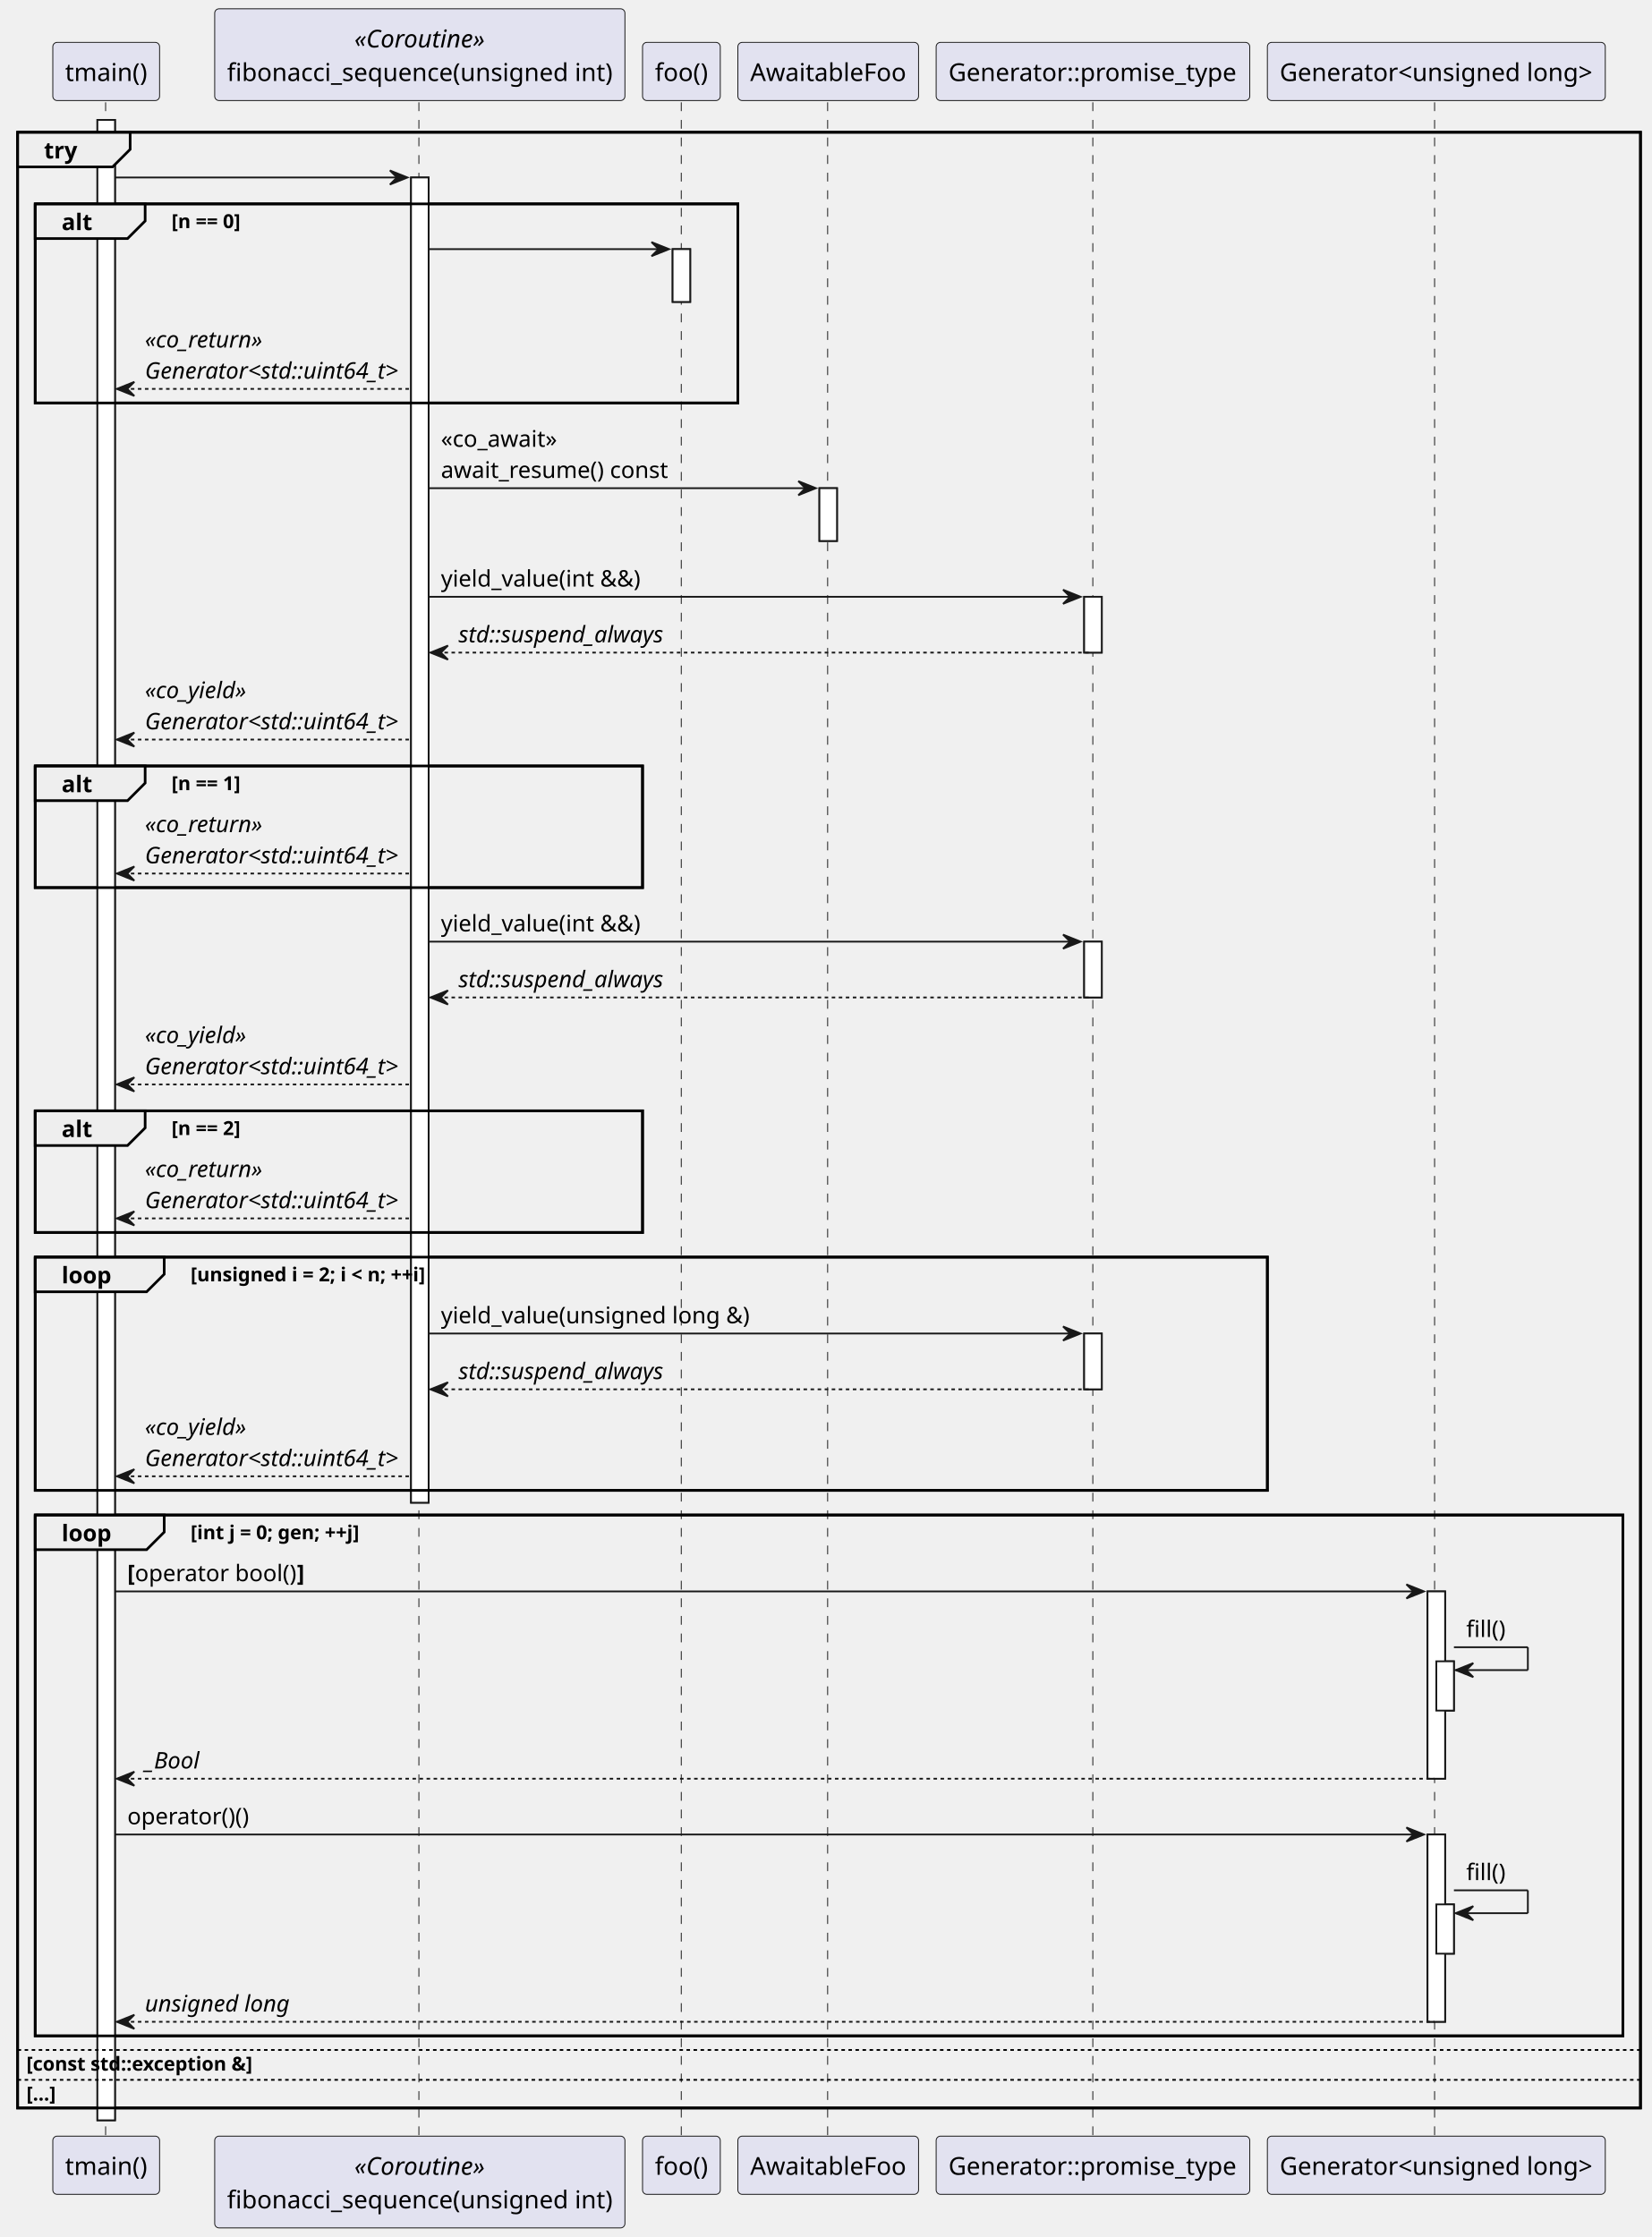
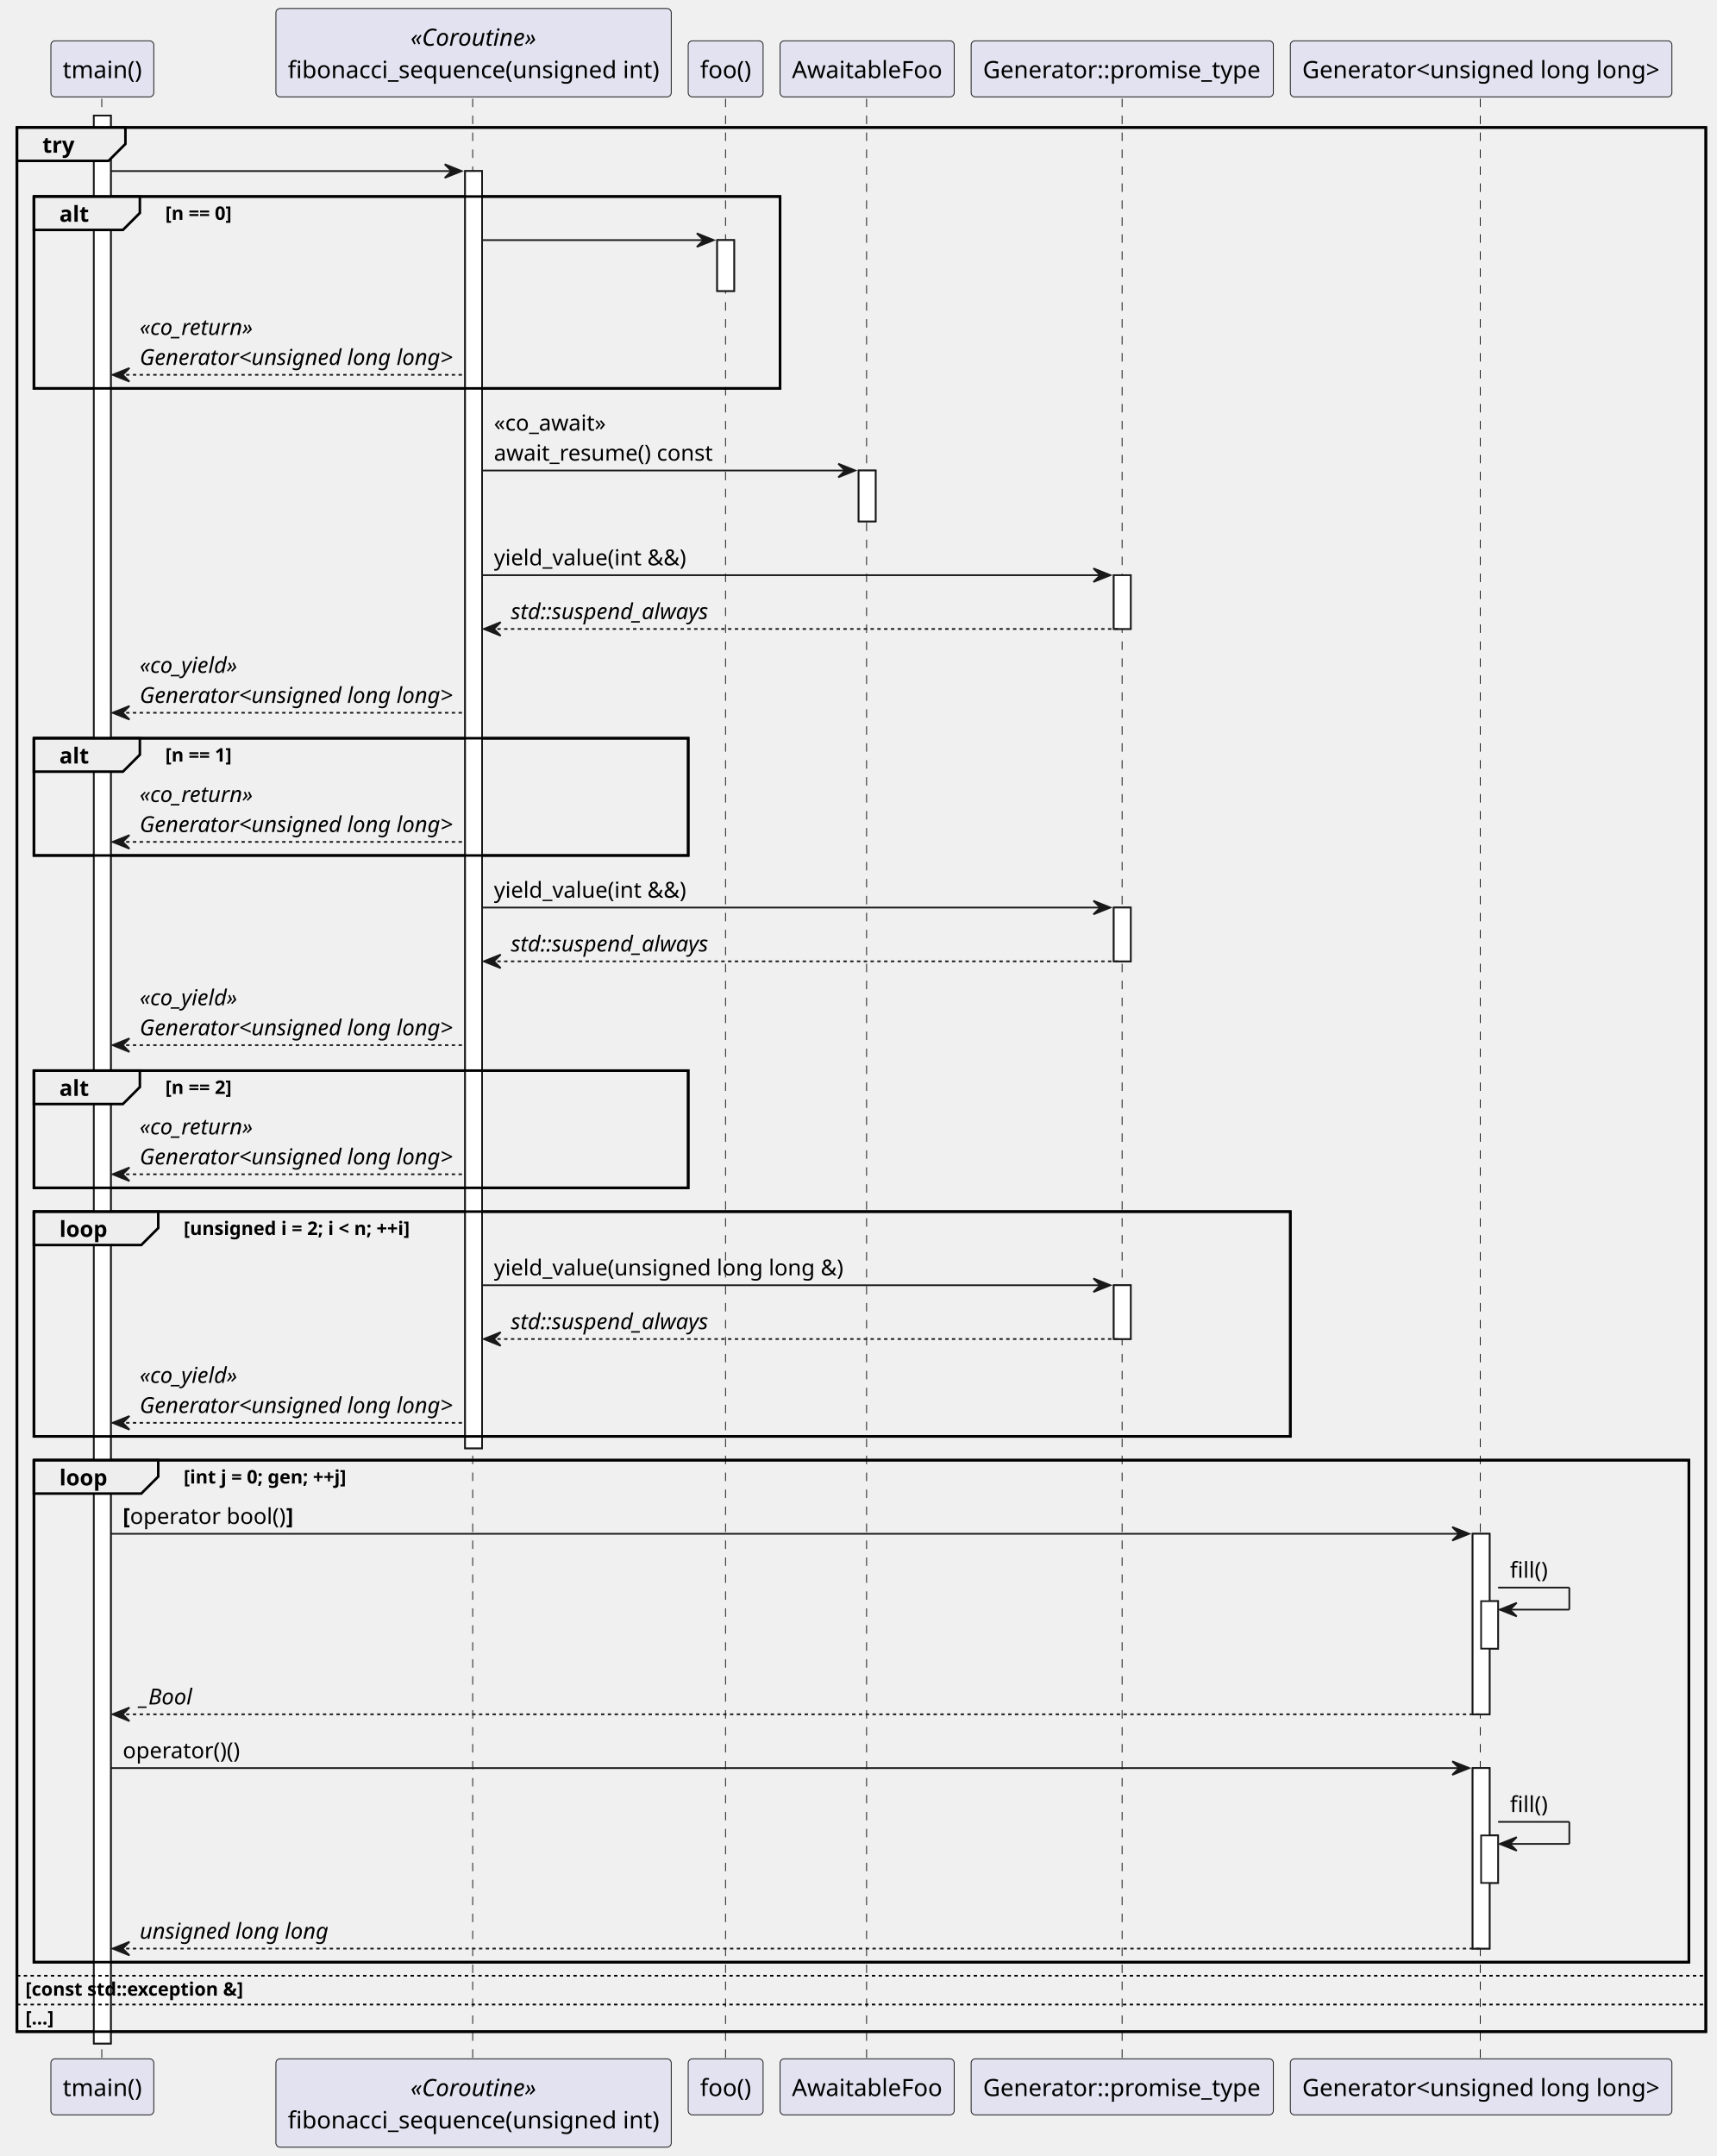
- <svg xmlns="http://www.w3.org/2000/svg" contentStyleType="text/css" data-diagram-type="SEQUENCE" height="1271px" preserveAspectRatio="none" style="width:938px;height:1271px;background:#FFFFFF;" version="1.1" viewBox="0 0 938 1271" width="938px" zoomAndPan="magnify">
+ <svg xmlns="http://www.w3.org/2000/svg" contentStyleType="text/css" data-diagram-type="SEQUENCE" height="1271px" preserveAspectRatio="none" style="width:1012px;height:1271px;background:#FFFFFF;" version="1.1" viewBox="0 0 1012 1271" width="1012px" zoomAndPan="magnify">
  <defs>
    <style type="text/css">a:hover { text-decoration: underline; }</style>
  </defs>
  <g>
    <g>
      <rect fill="#FFFFFF" height="1136.556" style="stroke:#181818;stroke-width:1;" width="10" x="55.331" y="68.136" />
    </g>
    <g>
-       <rect fill="#FFFFFF" height="752.944" style="stroke:#181818;stroke-width:1;" width="10" x="233.501" y="100.842" />
-     </g>
-     <g>
-       <rect fill="#FFFFFF" height="30" style="stroke:#181818;stroke-width:1;" width="10" x="382.108" y="141.548" />
-     </g>
-     <g>
-       <rect fill="#FFFFFF" height="30" style="stroke:#181818;stroke-width:1;" width="10" x="465.509" y="277.372" />
-     </g>
-     <g>
-       <rect fill="#FFFFFF" height="31.706" style="stroke:#181818;stroke-width:1;" width="10" x="615.915" y="339.078" />
-     </g>
-     <g>
-       <rect fill="#FFFFFF" height="31.706" style="stroke:#181818;stroke-width:1;" width="10" x="615.915" y="535.02" />
-     </g>
-     <g>
-       <rect fill="#FFFFFF" height="31.706" style="stroke:#181818;stroke-width:1;" width="10" x="615.915" y="757.668" />
-     </g>
-     <g>
-       <rect fill="#FFFFFF" height="106.412" style="stroke:#181818;stroke-width:1;" width="10" x="810.98" y="904.198" />
-     </g>
-     <g>
-       <rect fill="#FFFFFF" height="28" style="stroke:#181818;stroke-width:1;" width="10" x="815.98" y="943.904" />
-     </g>
-     <g>
-       <rect fill="#FFFFFF" height="106.412" style="stroke:#181818;stroke-width:1;" width="10" x="810.98" y="1042.316" />
-     </g>
-     <g>
-       <rect fill="#FFFFFF" height="28" style="stroke:#181818;stroke-width:1;" width="10" x="815.98" y="1082.022" />
-     </g>
-     <rect fill="transparent" height="1122.556" style="stroke:#000000;stroke-width:1.5;" width="921.964" x="10" y="75.136" />
-     <rect fill="transparent" height="113.118" style="stroke:#000000;stroke-width:1.5;" width="399.185" x="20" y="115.842" />
-     <rect fill="transparent" height="69.118" style="stroke:#000000;stroke-width:1.5;" width="345.03" x="20" y="435.196" />
-     <rect fill="transparent" height="69.118" style="stroke:#000000;stroke-width:1.5;" width="345.03" x="20" y="631.138" />
-     <rect fill="transparent" height="132.53" style="stroke:#000000;stroke-width:1.5;" width="699.997" x="20" y="714.256" />
-     <rect fill="transparent" height="295.942" style="stroke:#000000;stroke-width:1.5;" width="901.964" x="20" y="860.786" />
+       <rect fill="#FFFFFF" height="752.944" style="stroke:#181818;stroke-width:1;" width="10" x="274.191" y="100.842" />
+     </g>
+     <g>
+       <rect fill="#FFFFFF" height="30" style="stroke:#181818;stroke-width:1;" width="10" x="422.798" y="141.548" />
+     </g>
+     <g>
+       <rect fill="#FFFFFF" height="30" style="stroke:#181818;stroke-width:1;" width="10" x="506.199" y="277.372" />
+     </g>
+     <g>
+       <rect fill="#FFFFFF" height="31.706" style="stroke:#181818;stroke-width:1;" width="10" x="656.605" y="339.078" />
+     </g>
+     <g>
+       <rect fill="#FFFFFF" height="31.706" style="stroke:#181818;stroke-width:1;" width="10" x="656.605" y="535.02" />
+     </g>
+     <g>
+       <rect fill="#FFFFFF" height="31.706" style="stroke:#181818;stroke-width:1;" width="10" x="656.605" y="757.668" />
+     </g>
+     <g>
+       <rect fill="#FFFFFF" height="106.412" style="stroke:#181818;stroke-width:1;" width="10" x="868.162" y="904.198" />
+     </g>
+     <g>
+       <rect fill="#FFFFFF" height="28" style="stroke:#181818;stroke-width:1;" width="10" x="873.162" y="943.904" />
+     </g>
+     <g>
+       <rect fill="#FFFFFF" height="106.412" style="stroke:#181818;stroke-width:1;" width="10" x="868.162" y="1042.316" />
+     </g>
+     <g>
+       <rect fill="#FFFFFF" height="28" style="stroke:#181818;stroke-width:1;" width="10" x="873.162" y="1082.022" />
+     </g>
+     <rect fill="transparent" height="1122.556" style="stroke:#000000;stroke-width:1.5;" width="995.638" x="10" y="75.136" />
+     <rect fill="transparent" height="113.118" style="stroke:#000000;stroke-width:1.5;" width="439.875" x="20" y="115.842" />
+     <rect fill="transparent" height="69.118" style="stroke:#000000;stroke-width:1.5;" width="385.72" x="20" y="435.196" />
+     <rect fill="transparent" height="69.118" style="stroke:#000000;stroke-width:1.5;" width="385.72" x="20" y="631.138" />
+     <rect fill="transparent" height="132.53" style="stroke:#000000;stroke-width:1.5;" width="740.687" x="20" y="714.256" />
+     <rect fill="transparent" height="295.942" style="stroke:#000000;stroke-width:1.5;" width="975.638" x="20" y="860.786" />
    <g>
      <rect fill="transparent" height="1156.556" width="8" x="56.331" y="58.136" />
      <line style="stroke:#181818;stroke-width:0.5;stroke-dasharray:5.0,5.0;" x1="60" x2="60" y1="58.136" y2="1214.692" />
    </g>
    <g>
-       <rect fill="transparent" height="1156.556" width="8" x="234.501" y="58.136" />
-       <line style="stroke:#181818;stroke-width:0.5;stroke-dasharray:5.0,5.0;" x1="237.972" x2="237.972" y1="58.136" y2="1214.692" />
-     </g>
-     <g>
-       <rect fill="transparent" height="1156.556" width="8" x="383.108" y="58.136" />
-       <line style="stroke:#181818;stroke-width:0.5;stroke-dasharray:5.0,5.0;" x1="387.03" x2="387.03" y1="58.136" y2="1214.692" />
-     </g>
-     <g>
-       <rect fill="transparent" height="1156.556" width="8" x="466.509" y="58.136" />
-       <line style="stroke:#181818;stroke-width:0.5;stroke-dasharray:5.0,5.0;" x1="470.185" x2="470.185" y1="58.136" y2="1214.692" />
-     </g>
-     <g>
-       <rect fill="transparent" height="1156.556" width="8" x="616.915" y="58.136" />
-       <line style="stroke:#181818;stroke-width:0.5;stroke-dasharray:5.0,5.0;" x1="620.833" x2="620.833" y1="58.136" y2="1214.692" />
-     </g>
-     <g>
-       <rect fill="transparent" height="1156.556" width="8" x="811.98" y="58.136" />
-       <line style="stroke:#181818;stroke-width:0.5;stroke-dasharray:5.0,5.0;" x1="814.997" x2="814.997" y1="58.136" y2="1214.692" />
+       <rect fill="transparent" height="1156.556" width="8" x="275.191" y="58.136" />
+       <line style="stroke:#181818;stroke-width:0.5;stroke-dasharray:5.0,5.0;" x1="278.663" x2="278.663" y1="58.136" y2="1214.692" />
+     </g>
+     <g>
+       <rect fill="transparent" height="1156.556" width="8" x="423.798" y="58.136" />
+       <line style="stroke:#181818;stroke-width:0.5;stroke-dasharray:5.0,5.0;" x1="427.72" x2="427.72" y1="58.136" y2="1214.692" />
+     </g>
+     <g>
+       <rect fill="transparent" height="1156.556" width="8" x="507.199" y="58.136" />
+       <line style="stroke:#181818;stroke-width:0.5;stroke-dasharray:5.0,5.0;" x1="510.875" x2="510.875" y1="58.136" y2="1214.692" />
+     </g>
+     <g>
+       <rect fill="transparent" height="1156.556" width="8" x="657.605" y="58.136" />
+       <line style="stroke:#181818;stroke-width:0.5;stroke-dasharray:5.0,5.0;" x1="661.523" x2="661.523" y1="58.136" y2="1214.692" />
+     </g>
+     <g>
+       <rect fill="transparent" height="1156.556" width="8" x="869.162" y="58.136" />
+       <line style="stroke:#181818;stroke-width:0.5;stroke-dasharray:5.0,5.0;" x1="872.687" x2="872.687" y1="58.136" y2="1214.692" />
    </g>
    <rect fill="#E2E2F0" height="33.068" rx="2.5" ry="2.5" style="stroke:#181818;stroke-width:0.5;" width="60.662" x="30" y="24.068" />
    <text fill="#000000" font-family="sans-serif" font-size="14" lengthAdjust="spacing" textLength="46.662" x="37" y="46.034">tmain()</text>
    <rect fill="#E2E2F0" height="33.068" rx="2.5" ry="2.5" style="stroke:#181818;stroke-width:0.5;" width="60.662" x="30" y="1213.692" />
    <text fill="#000000" font-family="sans-serif" font-size="14" lengthAdjust="spacing" textLength="46.662" x="37" y="1235.658">tmain()</text>
-     <rect fill="#E2E2F0" height="52.136" rx="2.5" ry="2.5" style="stroke:#181818;stroke-width:0.5;" width="233.057" x="121.972" y="5" />
-     <text fill="#000000" font-family="sans-serif" font-size="14" font-style="italic" lengthAdjust="spacing" textLength="74.368" x="201.317" y="26.966">«Coroutine»</text>
-     <text fill="#000000" font-family="sans-serif" font-size="14" lengthAdjust="spacing" textLength="219.057" x="128.972" y="46.034">fibonacci_sequence(unsigned int)</text>
-     <rect fill="#E2E2F0" height="52.136" rx="2.5" ry="2.5" style="stroke:#181818;stroke-width:0.5;" width="233.057" x="121.972" y="1213.692" />
-     <text fill="#000000" font-family="sans-serif" font-size="14" font-style="italic" lengthAdjust="spacing" textLength="74.368" x="201.317" y="1235.658">«Coroutine»</text>
-     <text fill="#000000" font-family="sans-serif" font-size="14" lengthAdjust="spacing" textLength="219.057" x="128.972" y="1254.726">fibonacci_sequence(unsigned int)</text>
-     <rect fill="#E2E2F0" height="33.068" rx="2.5" ry="2.5" style="stroke:#181818;stroke-width:0.5;" width="44.156" x="365.03" y="24.068" />
-     <text fill="#000000" font-family="sans-serif" font-size="14" lengthAdjust="spacing" textLength="30.156" x="372.03" y="46.034">foo()</text>
-     <rect fill="#E2E2F0" height="33.068" rx="2.5" ry="2.5" style="stroke:#181818;stroke-width:0.5;" width="44.156" x="365.03" y="1213.692" />
-     <text fill="#000000" font-family="sans-serif" font-size="14" lengthAdjust="spacing" textLength="30.156" x="372.03" y="1235.658">foo()</text>
-     <rect fill="#E2E2F0" height="33.068" rx="2.5" ry="2.5" style="stroke:#181818;stroke-width:0.5;" width="102.648" x="419.185" y="24.068" />
-     <text fill="#000000" font-family="sans-serif" font-size="14" lengthAdjust="spacing" textLength="88.648" x="426.185" y="46.034">AwaitableFoo</text>
-     <rect fill="#E2E2F0" height="33.068" rx="2.5" ry="2.5" style="stroke:#181818;stroke-width:0.5;" width="102.648" x="419.185" y="1213.692" />
-     <text fill="#000000" font-family="sans-serif" font-size="14" lengthAdjust="spacing" textLength="88.648" x="426.185" y="1235.658">AwaitableFoo</text>
-     <rect fill="#E2E2F0" height="33.068" rx="2.5" ry="2.5" style="stroke:#181818;stroke-width:0.5;" width="178.163" x="531.833" y="24.068" />
-     <text fill="#000000" font-family="sans-serif" font-size="14" lengthAdjust="spacing" textLength="164.163" x="538.833" y="46.034">Generator::promise_type</text>
-     <rect fill="#E2E2F0" height="33.068" rx="2.5" ry="2.5" style="stroke:#181818;stroke-width:0.5;" width="178.163" x="531.833" y="1213.692" />
-     <text fill="#000000" font-family="sans-serif" font-size="14" lengthAdjust="spacing" textLength="164.163" x="538.833" y="1235.658">Generator::promise_type</text>
-     <rect fill="#E2E2F0" height="33.068" rx="2.5" ry="2.5" style="stroke:#181818;stroke-width:0.5;" width="191.967" x="719.997" y="24.068" />
-     <text fill="#000000" font-family="sans-serif" font-size="14" lengthAdjust="spacing" textLength="177.967" x="726.997" y="46.034">Generator&lt;unsigned long&gt;</text>
-     <rect fill="#E2E2F0" height="33.068" rx="2.5" ry="2.5" style="stroke:#181818;stroke-width:0.5;" width="191.967" x="719.997" y="1213.692" />
-     <text fill="#000000" font-family="sans-serif" font-size="14" lengthAdjust="spacing" textLength="177.967" x="726.997" y="1235.658">Generator&lt;unsigned long&gt;</text>
+     <rect fill="#E2E2F0" height="52.136" rx="2.5" ry="2.5" style="stroke:#181818;stroke-width:0.5;" width="233.057" x="162.662" y="5" />
+     <text fill="#000000" font-family="sans-serif" font-size="14" font-style="italic" lengthAdjust="spacing" textLength="74.368" x="242.007" y="26.966">«Coroutine»</text>
+     <text fill="#000000" font-family="sans-serif" font-size="14" lengthAdjust="spacing" textLength="219.057" x="169.662" y="46.034">fibonacci_sequence(unsigned int)</text>
+     <rect fill="#E2E2F0" height="52.136" rx="2.5" ry="2.5" style="stroke:#181818;stroke-width:0.5;" width="233.057" x="162.662" y="1213.692" />
+     <text fill="#000000" font-family="sans-serif" font-size="14" font-style="italic" lengthAdjust="spacing" textLength="74.368" x="242.007" y="1235.658">«Coroutine»</text>
+     <text fill="#000000" font-family="sans-serif" font-size="14" lengthAdjust="spacing" textLength="219.057" x="169.662" y="1254.726">fibonacci_sequence(unsigned int)</text>
+     <rect fill="#E2E2F0" height="33.068" rx="2.5" ry="2.5" style="stroke:#181818;stroke-width:0.5;" width="44.156" x="405.72" y="24.068" />
+     <text fill="#000000" font-family="sans-serif" font-size="14" lengthAdjust="spacing" textLength="30.156" x="412.72" y="46.034">foo()</text>
+     <rect fill="#E2E2F0" height="33.068" rx="2.5" ry="2.5" style="stroke:#181818;stroke-width:0.5;" width="44.156" x="405.72" y="1213.692" />
+     <text fill="#000000" font-family="sans-serif" font-size="14" lengthAdjust="spacing" textLength="30.156" x="412.72" y="1235.658">foo()</text>
+     <rect fill="#E2E2F0" height="33.068" rx="2.5" ry="2.5" style="stroke:#181818;stroke-width:0.5;" width="102.648" x="459.875" y="24.068" />
+     <text fill="#000000" font-family="sans-serif" font-size="14" lengthAdjust="spacing" textLength="88.648" x="466.875" y="46.034">AwaitableFoo</text>
+     <rect fill="#E2E2F0" height="33.068" rx="2.5" ry="2.5" style="stroke:#181818;stroke-width:0.5;" width="102.648" x="459.875" y="1213.692" />
+     <text fill="#000000" font-family="sans-serif" font-size="14" lengthAdjust="spacing" textLength="88.648" x="466.875" y="1235.658">AwaitableFoo</text>
+     <rect fill="#E2E2F0" height="33.068" rx="2.5" ry="2.5" style="stroke:#181818;stroke-width:0.5;" width="178.163" x="572.523" y="24.068" />
+     <text fill="#000000" font-family="sans-serif" font-size="14" lengthAdjust="spacing" textLength="164.163" x="579.523" y="46.034">Generator::promise_type</text>
+     <rect fill="#E2E2F0" height="33.068" rx="2.5" ry="2.5" style="stroke:#181818;stroke-width:0.5;" width="178.163" x="572.523" y="1213.692" />
+     <text fill="#000000" font-family="sans-serif" font-size="14" lengthAdjust="spacing" textLength="164.163" x="579.523" y="1235.658">Generator::promise_type</text>
+     <rect fill="#E2E2F0" height="33.068" rx="2.5" ry="2.5" style="stroke:#181818;stroke-width:0.5;" width="224.951" x="760.687" y="24.068" />
+     <text fill="#000000" font-family="sans-serif" font-size="14" lengthAdjust="spacing" textLength="210.951" x="767.687" y="46.034">Generator&lt;unsigned long long&gt;</text>
+     <rect fill="#E2E2F0" height="33.068" rx="2.5" ry="2.5" style="stroke:#181818;stroke-width:0.5;" width="224.951" x="760.687" y="1213.692" />
+     <text fill="#000000" font-family="sans-serif" font-size="14" lengthAdjust="spacing" textLength="210.951" x="767.687" y="1235.658">Generator&lt;unsigned long long&gt;</text>
    <g>
      <rect fill="#FFFFFF" height="1136.556" style="stroke:#181818;stroke-width:1;" width="10" x="55.331" y="68.136" />
    </g>
    <g>
-       <rect fill="#FFFFFF" height="752.944" style="stroke:#181818;stroke-width:1;" width="10" x="233.501" y="100.842" />
-     </g>
-     <g>
-       <rect fill="#FFFFFF" height="30" style="stroke:#181818;stroke-width:1;" width="10" x="382.108" y="141.548" />
-     </g>
-     <g>
-       <rect fill="#FFFFFF" height="30" style="stroke:#181818;stroke-width:1;" width="10" x="465.509" y="277.372" />
-     </g>
-     <g>
-       <rect fill="#FFFFFF" height="31.706" style="stroke:#181818;stroke-width:1;" width="10" x="615.915" y="339.078" />
-     </g>
-     <g>
-       <rect fill="#FFFFFF" height="31.706" style="stroke:#181818;stroke-width:1;" width="10" x="615.915" y="535.02" />
-     </g>
-     <g>
-       <rect fill="#FFFFFF" height="31.706" style="stroke:#181818;stroke-width:1;" width="10" x="615.915" y="757.668" />
-     </g>
-     <g>
-       <rect fill="#FFFFFF" height="106.412" style="stroke:#181818;stroke-width:1;" width="10" x="810.98" y="904.198" />
-     </g>
-     <g>
-       <rect fill="#FFFFFF" height="28" style="stroke:#181818;stroke-width:1;" width="10" x="815.98" y="943.904" />
-     </g>
-     <g>
-       <rect fill="#FFFFFF" height="106.412" style="stroke:#181818;stroke-width:1;" width="10" x="810.98" y="1042.316" />
-     </g>
-     <g>
-       <rect fill="#FFFFFF" height="28" style="stroke:#181818;stroke-width:1;" width="10" x="815.98" y="1082.022" />
+       <rect fill="#FFFFFF" height="752.944" style="stroke:#181818;stroke-width:1;" width="10" x="274.191" y="100.842" />
+     </g>
+     <g>
+       <rect fill="#FFFFFF" height="30" style="stroke:#181818;stroke-width:1;" width="10" x="422.798" y="141.548" />
+     </g>
+     <g>
+       <rect fill="#FFFFFF" height="30" style="stroke:#181818;stroke-width:1;" width="10" x="506.199" y="277.372" />
+     </g>
+     <g>
+       <rect fill="#FFFFFF" height="31.706" style="stroke:#181818;stroke-width:1;" width="10" x="656.605" y="339.078" />
+     </g>
+     <g>
+       <rect fill="#FFFFFF" height="31.706" style="stroke:#181818;stroke-width:1;" width="10" x="656.605" y="535.02" />
+     </g>
+     <g>
+       <rect fill="#FFFFFF" height="31.706" style="stroke:#181818;stroke-width:1;" width="10" x="656.605" y="757.668" />
+     </g>
+     <g>
+       <rect fill="#FFFFFF" height="106.412" style="stroke:#181818;stroke-width:1;" width="10" x="868.162" y="904.198" />
+     </g>
+     <g>
+       <rect fill="#FFFFFF" height="28" style="stroke:#181818;stroke-width:1;" width="10" x="873.162" y="943.904" />
+     </g>
+     <g>
+       <rect fill="#FFFFFF" height="106.412" style="stroke:#181818;stroke-width:1;" width="10" x="868.162" y="1042.316" />
+     </g>
+     <g>
+       <rect fill="#FFFFFF" height="28" style="stroke:#181818;stroke-width:1;" width="10" x="873.162" y="1082.022" />
    </g>
    <path d="M10,75.136 L73.941,75.136 L73.941,84.842 L63.941,94.842 L10,94.842 L10,75.136 " fill="#EEEEEE" style="stroke:#000000;stroke-width:1.5;" />
-     <rect fill="transparent" height="1122.556" style="stroke:#000000;stroke-width:1.5;" width="921.964" x="10" y="75.136" />
+     <rect fill="transparent" height="1122.556" style="stroke:#000000;stroke-width:1.5;" width="995.638" x="10" y="75.136" />
    <text fill="#000000" font-family="sans-serif" font-size="13" font-weight="bold" lengthAdjust="spacing" textLength="18.941" x="25" y="90.033">try</text>
-     <polygon fill="#181818" points="221.501,96.842,231.501,100.842,221.501,104.842,225.501,100.842" style="stroke:#181818;stroke-width:1;" />
-     <line style="stroke:#181818;stroke-width:1;" x1="65.331" x2="227.501" y1="100.842" y2="100.842" />
+     <polygon fill="#181818" points="262.191,96.842,272.191,100.842,262.191,104.842,266.191,100.842" style="stroke:#181818;stroke-width:1;" />
+     <line style="stroke:#181818;stroke-width:1;" x1="65.331" x2="268.191" y1="100.842" y2="100.842" />
    <path d="M20,115.842 L82.459,115.842 L82.459,125.548 L72.459,135.548 L20,135.548 L20,115.842 " fill="#EEEEEE" style="stroke:#000000;stroke-width:1.5;" />
-     <rect fill="transparent" height="113.118" style="stroke:#000000;stroke-width:1.5;" width="399.185" x="20" y="115.842" />
+     <rect fill="transparent" height="113.118" style="stroke:#000000;stroke-width:1.5;" width="439.875" x="20" y="115.842" />
    <text fill="#000000" font-family="sans-serif" font-size="13" font-weight="bold" lengthAdjust="spacing" textLength="17.459" x="35" y="130.739">alt</text>
    <text fill="#000000" font-family="sans-serif" font-size="11" font-weight="bold" lengthAdjust="spacing" textLength="39.105" x="97.459" y="129.601">[n == 0]</text>
-     <polygon fill="#181818" points="370.108,137.548,380.108,141.548,370.108,145.548,374.108,141.548" style="stroke:#181818;stroke-width:1;" />
-     <line style="stroke:#181818;stroke-width:1;" x1="243.501" x2="376.108" y1="141.548" y2="141.548" />
+     <polygon fill="#181818" points="410.798,137.548,420.798,141.548,410.798,145.548,414.798,141.548" style="stroke:#181818;stroke-width:1;" />
+     <line style="stroke:#181818;stroke-width:1;" x1="284.191" x2="416.798" y1="141.548" y2="141.548" />
    <polygon fill="#181818" points="76.331,216.96,66.331,220.96,76.331,224.96,72.331,220.96" style="stroke:#181818;stroke-width:1;" />
-     <line style="stroke:#181818;stroke-width:1;stroke-dasharray:2.0,2.0;" x1="70.331" x2="232.501" y1="220.96" y2="220.96" />
+     <line style="stroke:#181818;stroke-width:1;stroke-dasharray:2.0,2.0;" x1="70.331" x2="273.191" y1="220.96" y2="220.96" />
    <text fill="#000000" font-family="sans-serif" font-size="13" font-style="italic" lengthAdjust="spacing" textLength="66.95" x="82.331" y="197.445">«co_return»</text>
-     <text fill="#000000" font-family="sans-serif" font-size="13" font-style="italic" lengthAdjust="spacing" textLength="144.17" x="82.331" y="215.151">Generator&lt;std::uint64_t&gt;</text>
-     <polygon fill="#181818" points="453.509,273.372,463.509,277.372,453.509,281.372,457.509,277.372" style="stroke:#181818;stroke-width:1;" />
-     <line style="stroke:#181818;stroke-width:1;" x1="243.501" x2="459.509" y1="277.372" y2="277.372" />
-     <text fill="#000000" font-family="sans-serif" font-size="13" lengthAdjust="spacing" textLength="65.962" x="250.501" y="253.857">«co_await»</text>
-     <text fill="#000000" font-family="sans-serif" font-size="13" lengthAdjust="spacing" textLength="129.311" x="250.501" y="271.563">await_resume() const</text>
-     <polygon fill="#181818" points="603.915,335.078,613.915,339.078,603.915,343.078,607.915,339.078" style="stroke:#181818;stroke-width:1;" />
-     <line style="stroke:#181818;stroke-width:1;" x1="243.501" x2="609.915" y1="339.078" y2="339.078" />
-     <text fill="#000000" font-family="sans-serif" font-size="13" lengthAdjust="spacing" textLength="113.347" x="250.501" y="333.269">yield_value(int &amp;&amp;)</text>
-     <polygon fill="#181818" points="254.501,366.784,244.501,370.784,254.501,374.784,250.501,370.784" style="stroke:#181818;stroke-width:1;" />
-     <line style="stroke:#181818;stroke-width:1;stroke-dasharray:2.0,2.0;" x1="248.501" x2="619.915" y1="370.784" y2="370.784" />
-     <text fill="#000000" font-family="sans-serif" font-size="13" font-style="italic" lengthAdjust="spacing" textLength="116.285" x="260.501" y="364.975">std::suspend_always</text>
+     <text fill="#000000" font-family="sans-serif" font-size="13" font-style="italic" lengthAdjust="spacing" textLength="184.86" x="82.331" y="215.151">Generator&lt;unsigned long long&gt;</text>
+     <polygon fill="#181818" points="494.199,273.372,504.199,277.372,494.199,281.372,498.199,277.372" style="stroke:#181818;stroke-width:1;" />
+     <line style="stroke:#181818;stroke-width:1;" x1="284.191" x2="500.199" y1="277.372" y2="277.372" />
+     <text fill="#000000" font-family="sans-serif" font-size="13" lengthAdjust="spacing" textLength="65.962" x="291.191" y="253.857">«co_await»</text>
+     <text fill="#000000" font-family="sans-serif" font-size="13" lengthAdjust="spacing" textLength="129.311" x="291.191" y="271.563">await_resume() const</text>
+     <polygon fill="#181818" points="644.605,335.078,654.605,339.078,644.605,343.078,648.605,339.078" style="stroke:#181818;stroke-width:1;" />
+     <line style="stroke:#181818;stroke-width:1;" x1="284.191" x2="650.605" y1="339.078" y2="339.078" />
+     <text fill="#000000" font-family="sans-serif" font-size="13" lengthAdjust="spacing" textLength="113.347" x="291.191" y="333.269">yield_value(int &amp;&amp;)</text>
+     <polygon fill="#181818" points="295.191,366.784,285.191,370.784,295.191,374.784,291.191,370.784" style="stroke:#181818;stroke-width:1;" />
+     <line style="stroke:#181818;stroke-width:1;stroke-dasharray:2.0,2.0;" x1="289.191" x2="660.605" y1="370.784" y2="370.784" />
+     <text fill="#000000" font-family="sans-serif" font-size="13" font-style="italic" lengthAdjust="spacing" textLength="116.285" x="301.191" y="364.975">std::suspend_always</text>
    <polygon fill="#181818" points="76.331,416.196,66.331,420.196,76.331,424.196,72.331,420.196" style="stroke:#181818;stroke-width:1;" />
-     <line style="stroke:#181818;stroke-width:1;stroke-dasharray:2.0,2.0;" x1="70.331" x2="232.501" y1="420.196" y2="420.196" />
+     <line style="stroke:#181818;stroke-width:1;stroke-dasharray:2.0,2.0;" x1="70.331" x2="273.191" y1="420.196" y2="420.196" />
    <text fill="#000000" font-family="sans-serif" font-size="13" font-style="italic" lengthAdjust="spacing" textLength="57.538" x="82.331" y="396.681">«co_yield»</text>
-     <text fill="#000000" font-family="sans-serif" font-size="13" font-style="italic" lengthAdjust="spacing" textLength="144.17" x="82.331" y="414.387">Generator&lt;std::uint64_t&gt;</text>
+     <text fill="#000000" font-family="sans-serif" font-size="13" font-style="italic" lengthAdjust="spacing" textLength="184.86" x="82.331" y="414.387">Generator&lt;unsigned long long&gt;</text>
    <path d="M20,435.196 L82.459,435.196 L82.459,444.902 L72.459,454.902 L20,454.902 L20,435.196 " fill="#EEEEEE" style="stroke:#000000;stroke-width:1.5;" />
-     <rect fill="transparent" height="69.118" style="stroke:#000000;stroke-width:1.5;" width="345.03" x="20" y="435.196" />
+     <rect fill="transparent" height="69.118" style="stroke:#000000;stroke-width:1.5;" width="385.72" x="20" y="435.196" />
    <text fill="#000000" font-family="sans-serif" font-size="13" font-weight="bold" lengthAdjust="spacing" textLength="17.459" x="35" y="450.093">alt</text>
    <text fill="#000000" font-family="sans-serif" font-size="11" font-weight="bold" lengthAdjust="spacing" textLength="39.105" x="97.459" y="448.955">[n == 1]</text>
    <polygon fill="#181818" points="76.331,492.314,66.331,496.314,76.331,500.314,72.331,496.314" style="stroke:#181818;stroke-width:1;" />
-     <line style="stroke:#181818;stroke-width:1;stroke-dasharray:2.0,2.0;" x1="70.331" x2="232.501" y1="496.314" y2="496.314" />
+     <line style="stroke:#181818;stroke-width:1;stroke-dasharray:2.0,2.0;" x1="70.331" x2="273.191" y1="496.314" y2="496.314" />
    <text fill="#000000" font-family="sans-serif" font-size="13" font-style="italic" lengthAdjust="spacing" textLength="66.95" x="82.331" y="472.799">«co_return»</text>
-     <text fill="#000000" font-family="sans-serif" font-size="13" font-style="italic" lengthAdjust="spacing" textLength="144.17" x="82.331" y="490.505">Generator&lt;std::uint64_t&gt;</text>
-     <polygon fill="#181818" points="603.915,531.02,613.915,535.02,603.915,539.02,607.915,535.02" style="stroke:#181818;stroke-width:1;" />
-     <line style="stroke:#181818;stroke-width:1;" x1="243.501" x2="609.915" y1="535.02" y2="535.02" />
-     <text fill="#000000" font-family="sans-serif" font-size="13" lengthAdjust="spacing" textLength="113.347" x="250.501" y="529.211">yield_value(int &amp;&amp;)</text>
-     <polygon fill="#181818" points="254.501,562.726,244.501,566.726,254.501,570.726,250.501,566.726" style="stroke:#181818;stroke-width:1;" />
-     <line style="stroke:#181818;stroke-width:1;stroke-dasharray:2.0,2.0;" x1="248.501" x2="619.915" y1="566.726" y2="566.726" />
-     <text fill="#000000" font-family="sans-serif" font-size="13" font-style="italic" lengthAdjust="spacing" textLength="116.285" x="260.501" y="560.917">std::suspend_always</text>
+     <text fill="#000000" font-family="sans-serif" font-size="13" font-style="italic" lengthAdjust="spacing" textLength="184.86" x="82.331" y="490.505">Generator&lt;unsigned long long&gt;</text>
+     <polygon fill="#181818" points="644.605,531.02,654.605,535.02,644.605,539.02,648.605,535.02" style="stroke:#181818;stroke-width:1;" />
+     <line style="stroke:#181818;stroke-width:1;" x1="284.191" x2="650.605" y1="535.02" y2="535.02" />
+     <text fill="#000000" font-family="sans-serif" font-size="13" lengthAdjust="spacing" textLength="113.347" x="291.191" y="529.211">yield_value(int &amp;&amp;)</text>
+     <polygon fill="#181818" points="295.191,562.726,285.191,566.726,295.191,570.726,291.191,566.726" style="stroke:#181818;stroke-width:1;" />
+     <line style="stroke:#181818;stroke-width:1;stroke-dasharray:2.0,2.0;" x1="289.191" x2="660.605" y1="566.726" y2="566.726" />
+     <text fill="#000000" font-family="sans-serif" font-size="13" font-style="italic" lengthAdjust="spacing" textLength="116.285" x="301.191" y="560.917">std::suspend_always</text>
    <polygon fill="#181818" points="76.331,612.138,66.331,616.138,76.331,620.138,72.331,616.138" style="stroke:#181818;stroke-width:1;" />
-     <line style="stroke:#181818;stroke-width:1;stroke-dasharray:2.0,2.0;" x1="70.331" x2="232.501" y1="616.138" y2="616.138" />
+     <line style="stroke:#181818;stroke-width:1;stroke-dasharray:2.0,2.0;" x1="70.331" x2="273.191" y1="616.138" y2="616.138" />
    <text fill="#000000" font-family="sans-serif" font-size="13" font-style="italic" lengthAdjust="spacing" textLength="57.538" x="82.331" y="592.623">«co_yield»</text>
-     <text fill="#000000" font-family="sans-serif" font-size="13" font-style="italic" lengthAdjust="spacing" textLength="144.17" x="82.331" y="610.329">Generator&lt;std::uint64_t&gt;</text>
+     <text fill="#000000" font-family="sans-serif" font-size="13" font-style="italic" lengthAdjust="spacing" textLength="184.86" x="82.331" y="610.329">Generator&lt;unsigned long long&gt;</text>
    <path d="M20,631.138 L82.459,631.138 L82.459,640.844 L72.459,650.844 L20,650.844 L20,631.138 " fill="#EEEEEE" style="stroke:#000000;stroke-width:1.5;" />
-     <rect fill="transparent" height="69.118" style="stroke:#000000;stroke-width:1.5;" width="345.03" x="20" y="631.138" />
+     <rect fill="transparent" height="69.118" style="stroke:#000000;stroke-width:1.5;" width="385.72" x="20" y="631.138" />
    <text fill="#000000" font-family="sans-serif" font-size="13" font-weight="bold" lengthAdjust="spacing" textLength="17.459" x="35" y="646.035">alt</text>
    <text fill="#000000" font-family="sans-serif" font-size="11" font-weight="bold" lengthAdjust="spacing" textLength="39.105" x="97.459" y="644.897">[n == 2]</text>
    <polygon fill="#181818" points="76.331,688.256,66.331,692.256,76.331,696.256,72.331,692.256" style="stroke:#181818;stroke-width:1;" />
-     <line style="stroke:#181818;stroke-width:1;stroke-dasharray:2.0,2.0;" x1="70.331" x2="232.501" y1="692.256" y2="692.256" />
+     <line style="stroke:#181818;stroke-width:1;stroke-dasharray:2.0,2.0;" x1="70.331" x2="273.191" y1="692.256" y2="692.256" />
    <text fill="#000000" font-family="sans-serif" font-size="13" font-style="italic" lengthAdjust="spacing" textLength="66.95" x="82.331" y="668.741">«co_return»</text>
-     <text fill="#000000" font-family="sans-serif" font-size="13" font-style="italic" lengthAdjust="spacing" textLength="144.17" x="82.331" y="686.447">Generator&lt;std::uint64_t&gt;</text>
+     <text fill="#000000" font-family="sans-serif" font-size="13" font-style="italic" lengthAdjust="spacing" textLength="184.86" x="82.331" y="686.447">Generator&lt;unsigned long long&gt;</text>
    <path d="M20,714.256 L93.288,714.256 L93.288,723.962 L83.288,733.962 L20,733.962 L20,714.256 " fill="#EEEEEE" style="stroke:#000000;stroke-width:1.5;" />
-     <rect fill="transparent" height="132.53" style="stroke:#000000;stroke-width:1.5;" width="699.997" x="20" y="714.256" />
+     <rect fill="transparent" height="132.53" style="stroke:#000000;stroke-width:1.5;" width="740.687" x="20" y="714.256" />
    <text fill="#000000" font-family="sans-serif" font-size="13" font-weight="bold" lengthAdjust="spacing" textLength="28.288" x="35" y="729.153">loop</text>
    <text fill="#000000" font-family="sans-serif" font-size="11" font-weight="bold" lengthAdjust="spacing" textLength="133.253" x="108.288" y="728.015">[unsigned i = 2; i &lt; n; ++i]</text>
-     <polygon fill="#181818" points="603.915,753.668,613.915,757.668,603.915,761.668,607.915,757.668" style="stroke:#181818;stroke-width:1;" />
-     <line style="stroke:#181818;stroke-width:1;" x1="243.501" x2="609.915" y1="757.668" y2="757.668" />
-     <text fill="#000000" font-family="sans-serif" font-size="13" lengthAdjust="spacing" textLength="175.383" x="250.501" y="751.859">yield_value(unsigned long &amp;)</text>
-     <polygon fill="#181818" points="254.501,785.374,244.501,789.374,254.501,793.374,250.501,789.374" style="stroke:#181818;stroke-width:1;" />
-     <line style="stroke:#181818;stroke-width:1;stroke-dasharray:2.0,2.0;" x1="248.501" x2="619.915" y1="789.374" y2="789.374" />
-     <text fill="#000000" font-family="sans-serif" font-size="13" font-style="italic" lengthAdjust="spacing" textLength="116.285" x="260.501" y="783.565">std::suspend_always</text>
+     <polygon fill="#181818" points="644.605,753.668,654.605,757.668,644.605,761.668,648.605,757.668" style="stroke:#181818;stroke-width:1;" />
+     <line style="stroke:#181818;stroke-width:1;" x1="284.191" x2="650.605" y1="757.668" y2="757.668" />
+     <text fill="#000000" font-family="sans-serif" font-size="13" lengthAdjust="spacing" textLength="206.011" x="291.191" y="751.859">yield_value(unsigned long long &amp;)</text>
+     <polygon fill="#181818" points="295.191,785.374,285.191,789.374,295.191,793.374,291.191,789.374" style="stroke:#181818;stroke-width:1;" />
+     <line style="stroke:#181818;stroke-width:1;stroke-dasharray:2.0,2.0;" x1="289.191" x2="660.605" y1="789.374" y2="789.374" />
+     <text fill="#000000" font-family="sans-serif" font-size="13" font-style="italic" lengthAdjust="spacing" textLength="116.285" x="301.191" y="783.565">std::suspend_always</text>
    <polygon fill="#181818" points="76.331,834.786,66.331,838.786,76.331,842.786,72.331,838.786" style="stroke:#181818;stroke-width:1;" />
-     <line style="stroke:#181818;stroke-width:1;stroke-dasharray:2.0,2.0;" x1="70.331" x2="232.501" y1="838.786" y2="838.786" />
+     <line style="stroke:#181818;stroke-width:1;stroke-dasharray:2.0,2.0;" x1="70.331" x2="273.191" y1="838.786" y2="838.786" />
    <text fill="#000000" font-family="sans-serif" font-size="13" font-style="italic" lengthAdjust="spacing" textLength="57.538" x="82.331" y="815.271">«co_yield»</text>
-     <text fill="#000000" font-family="sans-serif" font-size="13" font-style="italic" lengthAdjust="spacing" textLength="144.17" x="82.331" y="832.977">Generator&lt;std::uint64_t&gt;</text>
+     <text fill="#000000" font-family="sans-serif" font-size="13" font-style="italic" lengthAdjust="spacing" textLength="184.86" x="82.331" y="832.977">Generator&lt;unsigned long long&gt;</text>
    <path d="M20,860.786 L93.288,860.786 L93.288,870.492 L83.288,880.492 L20,880.492 L20,860.786 " fill="#EEEEEE" style="stroke:#000000;stroke-width:1.5;" />
-     <rect fill="transparent" height="295.942" style="stroke:#000000;stroke-width:1.5;" width="901.964" x="20" y="860.786" />
+     <rect fill="transparent" height="295.942" style="stroke:#000000;stroke-width:1.5;" width="975.638" x="20" y="860.786" />
    <text fill="#000000" font-family="sans-serif" font-size="13" font-weight="bold" lengthAdjust="spacing" textLength="28.288" x="35" y="875.683">loop</text>
    <text fill="#000000" font-family="sans-serif" font-size="11" font-weight="bold" lengthAdjust="spacing" textLength="95.776" x="108.288" y="874.545">[int j = 0; gen; ++j]</text>
-     <polygon fill="#181818" points="798.98,900.198,808.98,904.198,798.98,908.198,802.98,904.198" style="stroke:#181818;stroke-width:1;" />
-     <line style="stroke:#181818;stroke-width:1;" x1="65.331" x2="804.98" y1="904.198" y2="904.198" />
+     <polygon fill="#181818" points="856.162,900.198,866.162,904.198,856.162,908.198,860.162,904.198" style="stroke:#181818;stroke-width:1;" />
+     <line style="stroke:#181818;stroke-width:1;" x1="65.331" x2="862.162" y1="904.198" y2="904.198" />
    <text fill="#000000" font-family="sans-serif" font-size="13" font-weight="bold" lengthAdjust="spacing" textLength="4.303" x="72.331" y="898.389">[</text>
    <text fill="#000000" font-family="sans-serif" font-size="13" lengthAdjust="spacing" textLength="92.04" x="76.634" y="898.389">operator bool()</text>
    <text fill="#000000" font-family="sans-serif" font-size="13" font-weight="bold" lengthAdjust="spacing" textLength="4.303" x="168.674" y="898.389">]</text>
-     <line style="stroke:#181818;stroke-width:1;" x1="825.98" x2="867.98" y1="935.904" y2="935.904" />
-     <line style="stroke:#181818;stroke-width:1;" x1="867.98" x2="867.98" y1="935.904" y2="948.904" />
-     <line style="stroke:#181818;stroke-width:1;" x1="826.98" x2="867.98" y1="948.904" y2="948.904" />
-     <polygon fill="#181818" points="836.98,944.904,826.98,948.904,836.98,952.904,832.98,948.904" style="stroke:#181818;stroke-width:1;" />
-     <text fill="#000000" font-family="sans-serif" font-size="13" lengthAdjust="spacing" textLength="22.334" x="832.98" y="930.095">fill()</text>
+     <line style="stroke:#181818;stroke-width:1;" x1="883.162" x2="925.162" y1="935.904" y2="935.904" />
+     <line style="stroke:#181818;stroke-width:1;" x1="925.162" x2="925.162" y1="935.904" y2="948.904" />
+     <line style="stroke:#181818;stroke-width:1;" x1="884.162" x2="925.162" y1="948.904" y2="948.904" />
+     <polygon fill="#181818" points="894.162,944.904,884.162,948.904,894.162,952.904,890.162,948.904" style="stroke:#181818;stroke-width:1;" />
+     <text fill="#000000" font-family="sans-serif" font-size="13" lengthAdjust="spacing" textLength="22.334" x="890.162" y="930.095">fill()</text>
    <polygon fill="#181818" points="76.331,1006.61,66.331,1010.61,76.331,1014.61,72.331,1010.61" style="stroke:#181818;stroke-width:1;" />
-     <line style="stroke:#181818;stroke-width:1;stroke-dasharray:2.0,2.0;" x1="70.331" x2="814.98" y1="1010.61" y2="1010.61" />
+     <line style="stroke:#181818;stroke-width:1;stroke-dasharray:2.0,2.0;" x1="70.331" x2="872.162" y1="1010.61" y2="1010.61" />
    <text fill="#000000" font-family="sans-serif" font-size="13" font-style="italic" lengthAdjust="spacing" textLength="30.927" x="82.331" y="1004.801">_Bool</text>
-     <polygon fill="#181818" points="798.98,1038.316,808.98,1042.316,798.98,1046.316,802.98,1042.316" style="stroke:#181818;stroke-width:1;" />
-     <line style="stroke:#181818;stroke-width:1;" x1="65.331" x2="804.98" y1="1042.316" y2="1042.316" />
+     <polygon fill="#181818" points="856.162,1038.316,866.162,1042.316,856.162,1046.316,860.162,1042.316" style="stroke:#181818;stroke-width:1;" />
+     <line style="stroke:#181818;stroke-width:1;" x1="65.331" x2="862.162" y1="1042.316" y2="1042.316" />
    <text fill="#000000" font-family="sans-serif" font-size="13" lengthAdjust="spacing" textLength="69.381" x="72.331" y="1036.507">operator()()</text>
-     <line style="stroke:#181818;stroke-width:1;" x1="825.98" x2="867.98" y1="1074.022" y2="1074.022" />
-     <line style="stroke:#181818;stroke-width:1;" x1="867.98" x2="867.98" y1="1074.022" y2="1087.022" />
-     <line style="stroke:#181818;stroke-width:1;" x1="826.98" x2="867.98" y1="1087.022" y2="1087.022" />
-     <polygon fill="#181818" points="836.98,1083.022,826.98,1087.022,836.98,1091.022,832.98,1087.022" style="stroke:#181818;stroke-width:1;" />
-     <text fill="#000000" font-family="sans-serif" font-size="13" lengthAdjust="spacing" textLength="22.334" x="832.98" y="1068.213">fill()</text>
+     <line style="stroke:#181818;stroke-width:1;" x1="883.162" x2="925.162" y1="1074.022" y2="1074.022" />
+     <line style="stroke:#181818;stroke-width:1;" x1="925.162" x2="925.162" y1="1074.022" y2="1087.022" />
+     <line style="stroke:#181818;stroke-width:1;" x1="884.162" x2="925.162" y1="1087.022" y2="1087.022" />
+     <polygon fill="#181818" points="894.162,1083.022,884.162,1087.022,894.162,1091.022,890.162,1087.022" style="stroke:#181818;stroke-width:1;" />
+     <text fill="#000000" font-family="sans-serif" font-size="13" lengthAdjust="spacing" textLength="22.334" x="890.162" y="1068.213">fill()</text>
    <polygon fill="#181818" points="76.331,1144.728,66.331,1148.728,76.331,1152.728,72.331,1148.728" style="stroke:#181818;stroke-width:1;" />
-     <line style="stroke:#181818;stroke-width:1;stroke-dasharray:2.0,2.0;" x1="70.331" x2="814.98" y1="1148.728" y2="1148.728" />
-     <text fill="#000000" font-family="sans-serif" font-size="13" font-style="italic" lengthAdjust="spacing" textLength="82.199" x="82.331" y="1142.919">unsigned long</text>
-     <line style="stroke:#000000;stroke-width:1;stroke-dasharray:2.0,2.0;" x1="10" x2="931.964" y1="1164.728" y2="1164.728" />
+     <line style="stroke:#181818;stroke-width:1;stroke-dasharray:2.0,2.0;" x1="70.331" x2="872.162" y1="1148.728" y2="1148.728" />
+     <text fill="#000000" font-family="sans-serif" font-size="13" font-style="italic" lengthAdjust="spacing" textLength="111.306" x="82.331" y="1142.919">unsigned long long</text>
+     <line style="stroke:#000000;stroke-width:1;stroke-dasharray:2.0,2.0;" x1="10" x2="1005.638" y1="1164.728" y2="1164.728" />
    <text fill="#000000" font-family="sans-serif" font-size="11" font-weight="bold" lengthAdjust="spacing" textLength="128.798" x="15" y="1176.487">[const std::exception &amp;]</text>
-     <line style="stroke:#000000;stroke-width:1;stroke-dasharray:2.0,2.0;" x1="10" x2="931.964" y1="1181.71" y2="1181.71" />
+     <line style="stroke:#000000;stroke-width:1;stroke-dasharray:2.0,2.0;" x1="10" x2="1005.638" y1="1181.71" y2="1181.71" />
    <text fill="#000000" font-family="sans-serif" font-size="11" font-weight="bold" lengthAdjust="spacing" textLength="16.687" x="15" y="1193.469">[...]</text>
  </g>
</svg>
